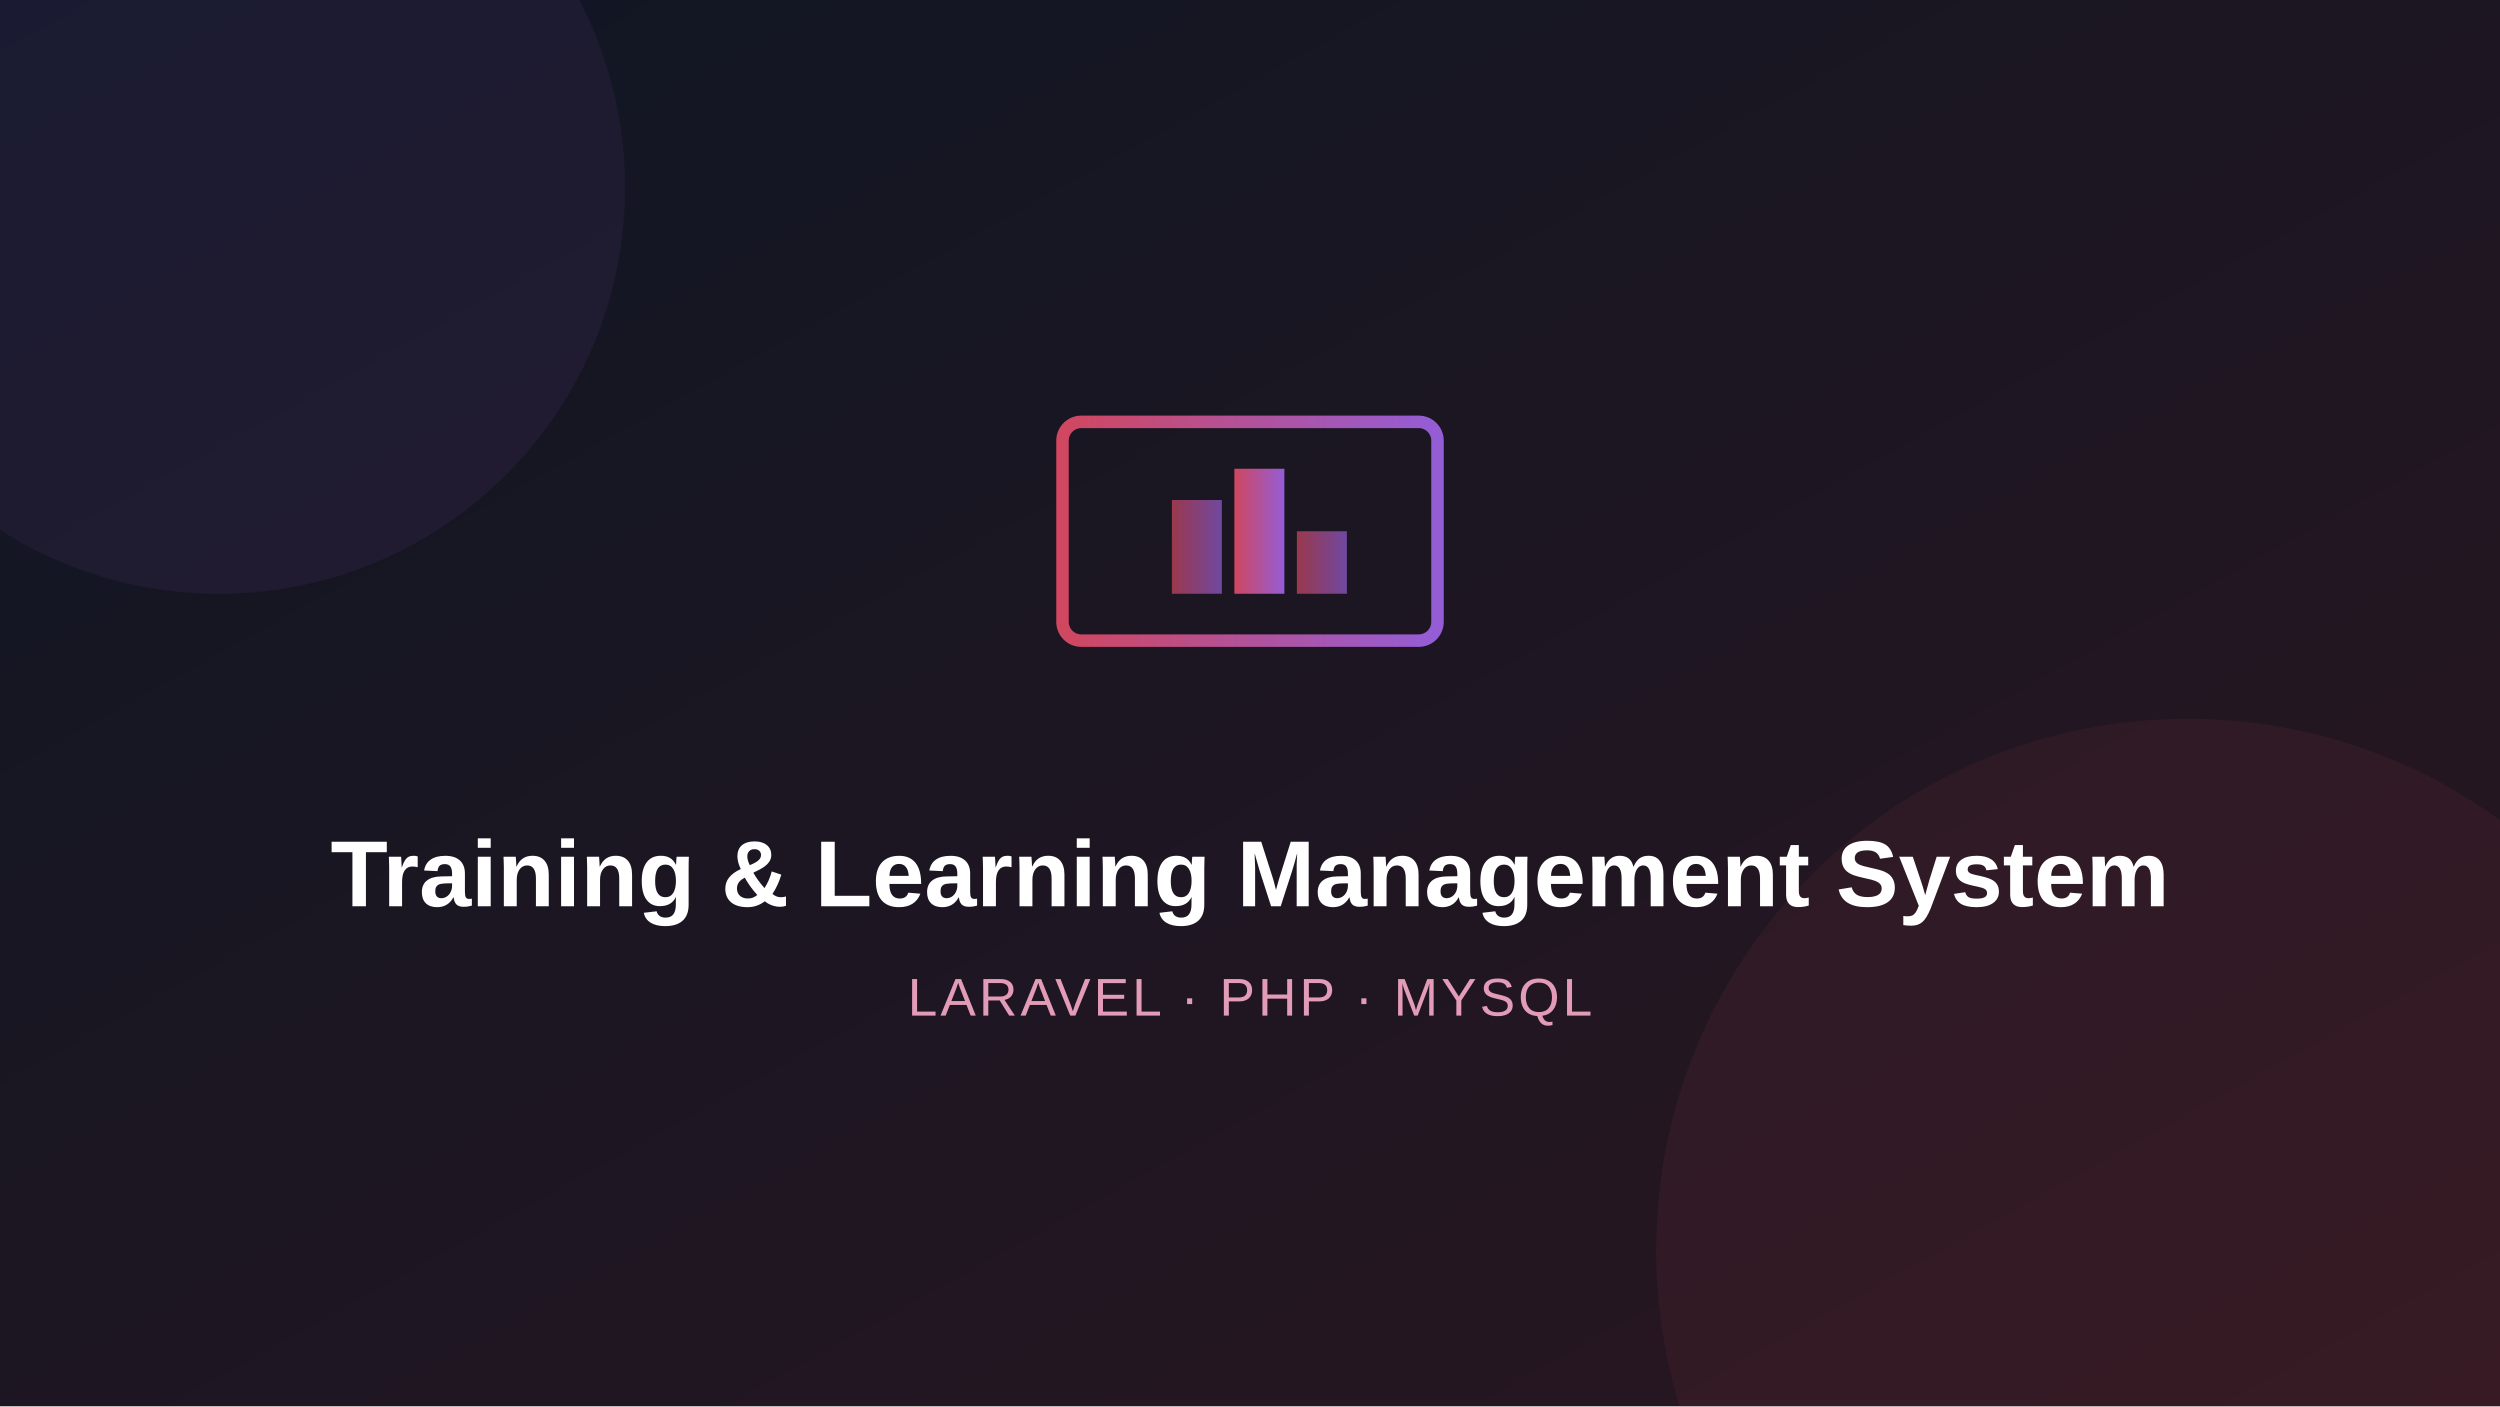
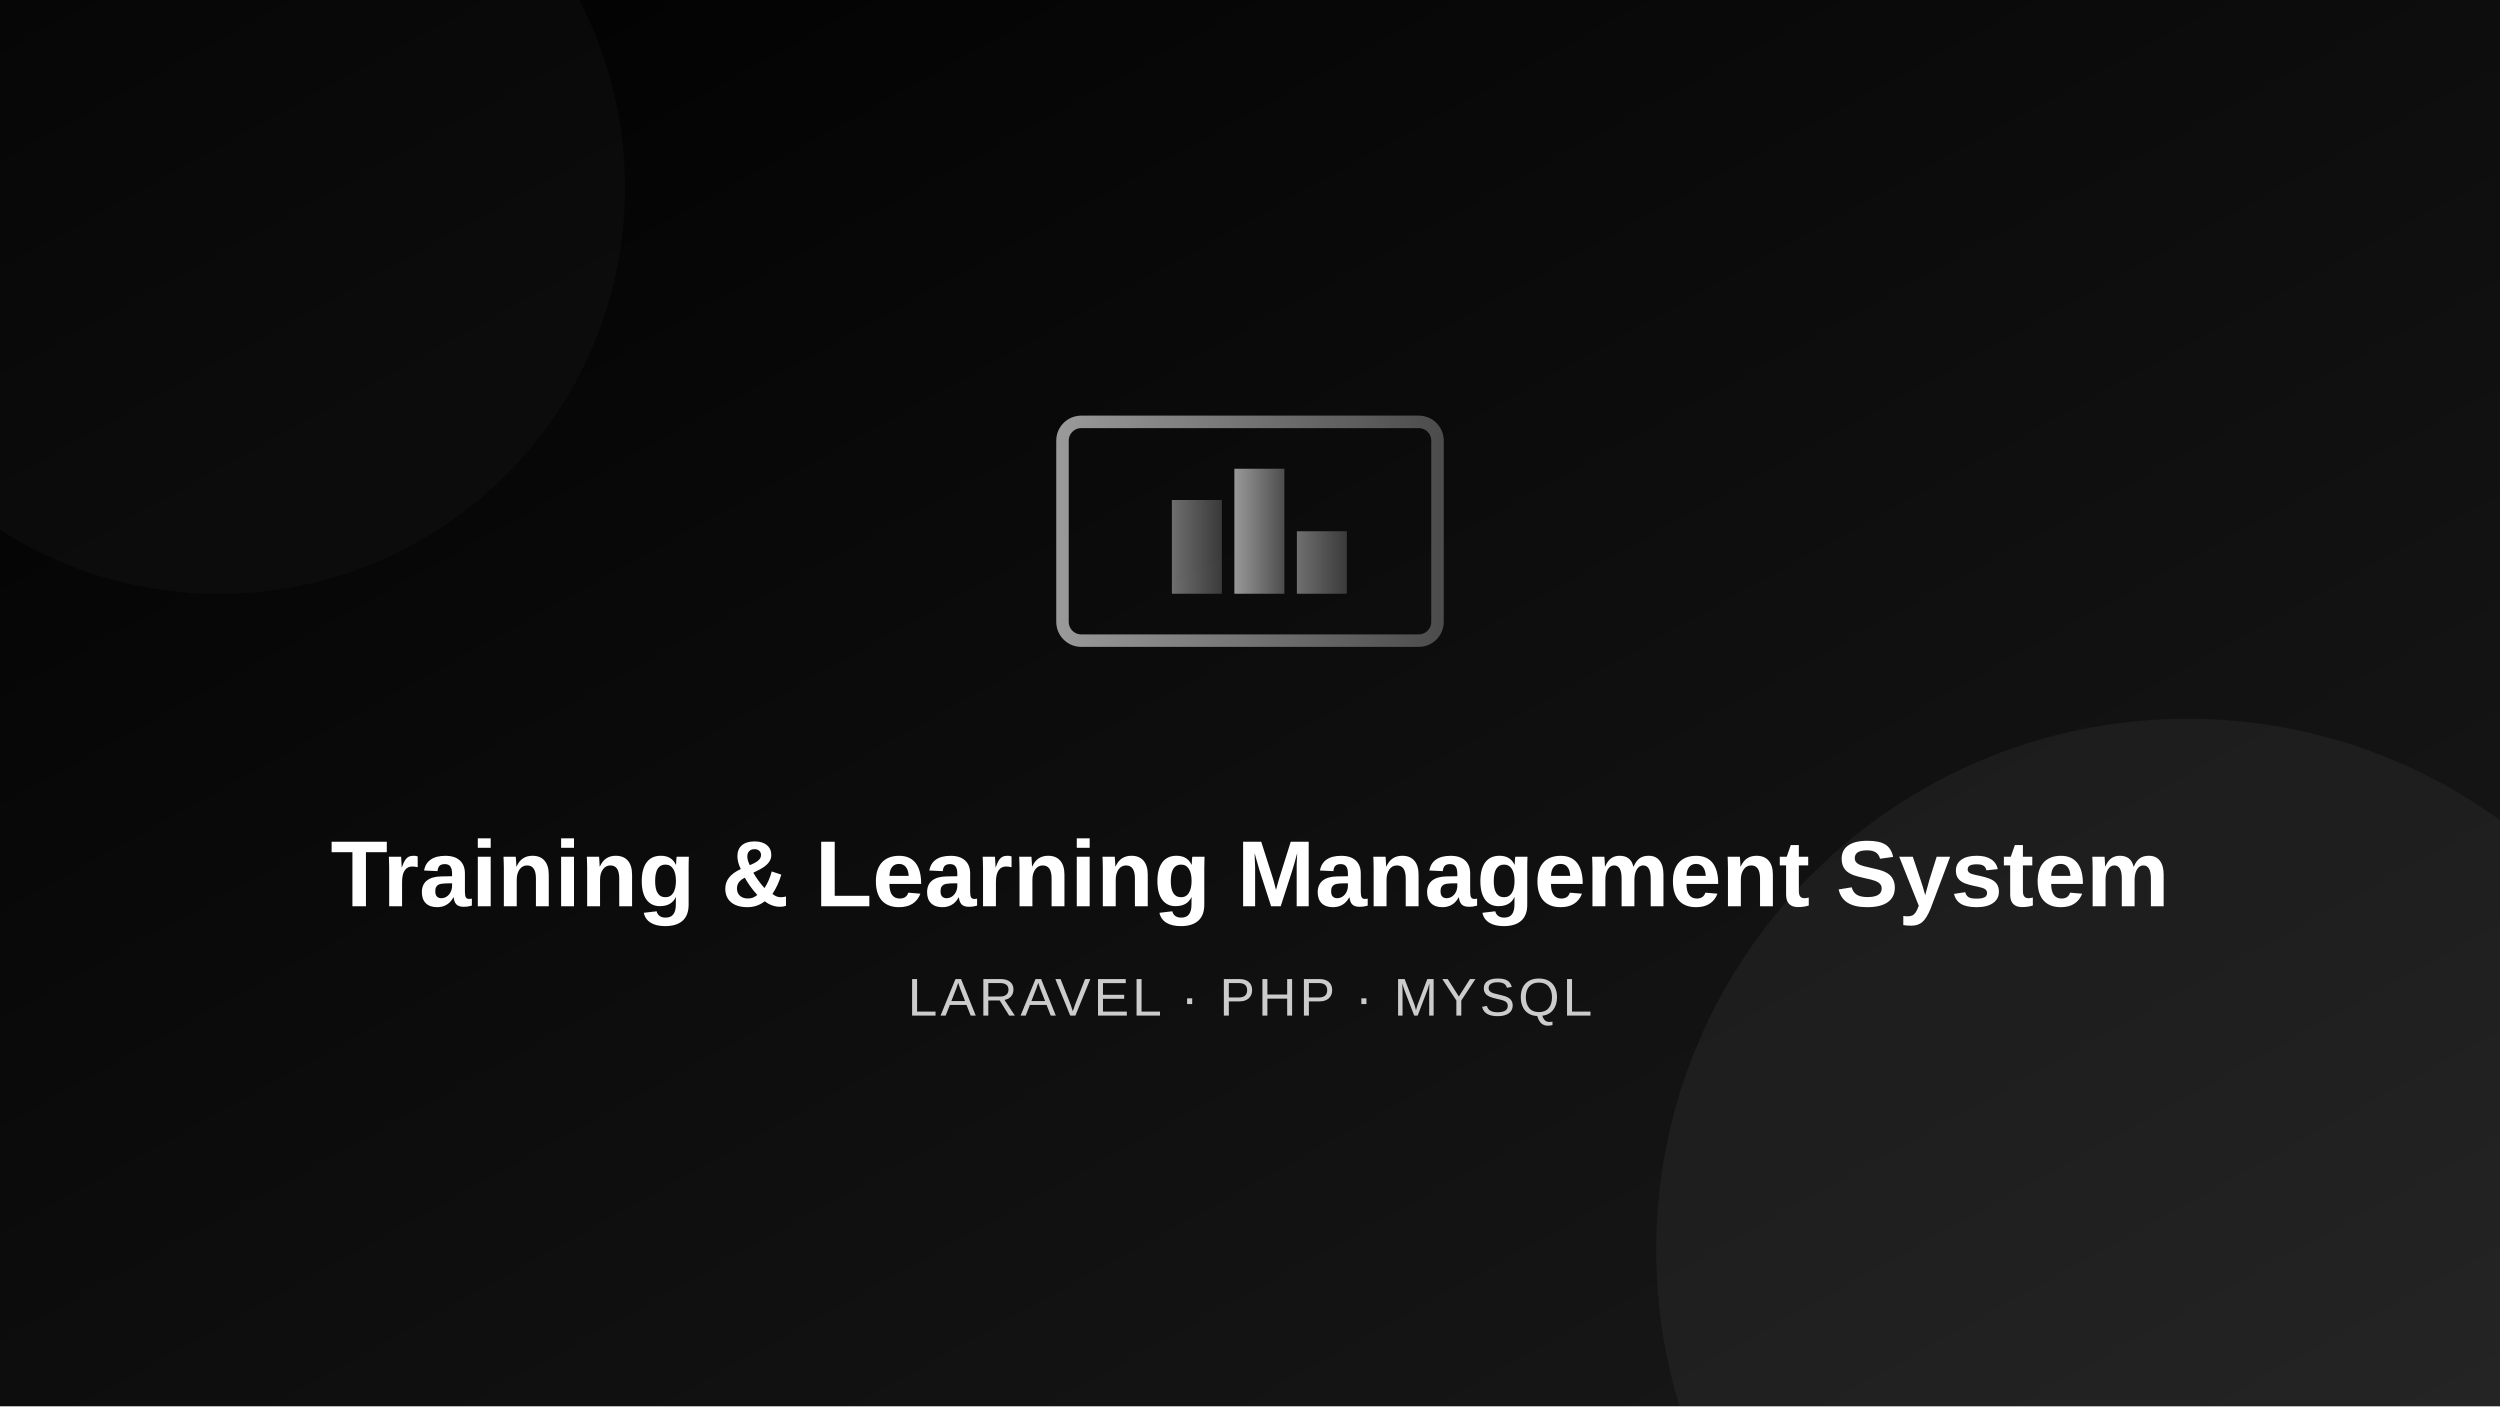
<svg xmlns="http://www.w3.org/2000/svg" width="800" height="450" viewBox="0 0 800 450">
  <defs>
    <linearGradient id="bg3" x1="0%" y1="0%" x2="100%" y2="100%">
-       <stop offset="0%" stop-color="#0F1624" />
-       <stop offset="100%" stop-color="#2A1620" />
+       <stop offset="0%" stop-color="#000000" />
+       <stop offset="100%" stop-color="#1A1A1A" />
    </linearGradient>
    <linearGradient id="accent3" x1="0%" y1="0%" x2="100%" y2="0%">
-       <stop offset="0%" stop-color="#D0475F" />
-       <stop offset="100%" stop-color="#945DD6" />
+       <stop offset="0%" stop-color="#999999" />
+       <stop offset="100%" stop-color="#4D4D4D" />
    </linearGradient>
  </defs>
  <rect width="800" height="450" fill="url(#bg3)" />
-   <circle cx="700" cy="400" r="170" fill="#D0475F" opacity="0.08" />
-   <circle cx="70" cy="60" r="130" fill="#945DD6" opacity="0.08" />
+   <circle cx="700" cy="400" r="170" fill="#999999" opacity="0.08" />
+   <circle cx="70" cy="60" r="130" fill="#4D4D4D" opacity="0.08" />
  <g transform="translate(400,175)">
    <rect x="-60" y="-40" width="120" height="70" rx="6" fill="none" stroke="url(#accent3)" stroke-width="4" />
    <line x1="-40" y1="20" x2="40" y2="20" stroke="url(#accent3)" stroke-width="4" />
    <line x1="0" y1="20" x2="0" y2="40" stroke="url(#accent3)" stroke-width="4" />
    <rect x="-25" y="-15" width="16" height="30" fill="url(#accent3)" opacity="0.7" />
    <rect x="-5" y="-25" width="16" height="40" fill="url(#accent3)" />
    <rect x="15" y="-5" width="16" height="20" fill="url(#accent3)" opacity="0.7" />
  </g>
  <text x="400" y="290" font-family="Arial, sans-serif" font-size="30" font-weight="700" fill="#FFFFFF" text-anchor="middle">Training &amp; Learning Management System</text>
-   <text x="400" y="325" font-family="Arial, sans-serif" font-size="17" fill="#E39CB8" text-anchor="middle" letter-spacing="1">LARAVEL  ·  PHP  ·  MYSQL</text>
+   <text x="400" y="325" font-family="Arial, sans-serif" font-size="17" fill="#CCCCCC" text-anchor="middle" letter-spacing="1">LARAVEL  ·  PHP  ·  MYSQL</text>
</svg>
